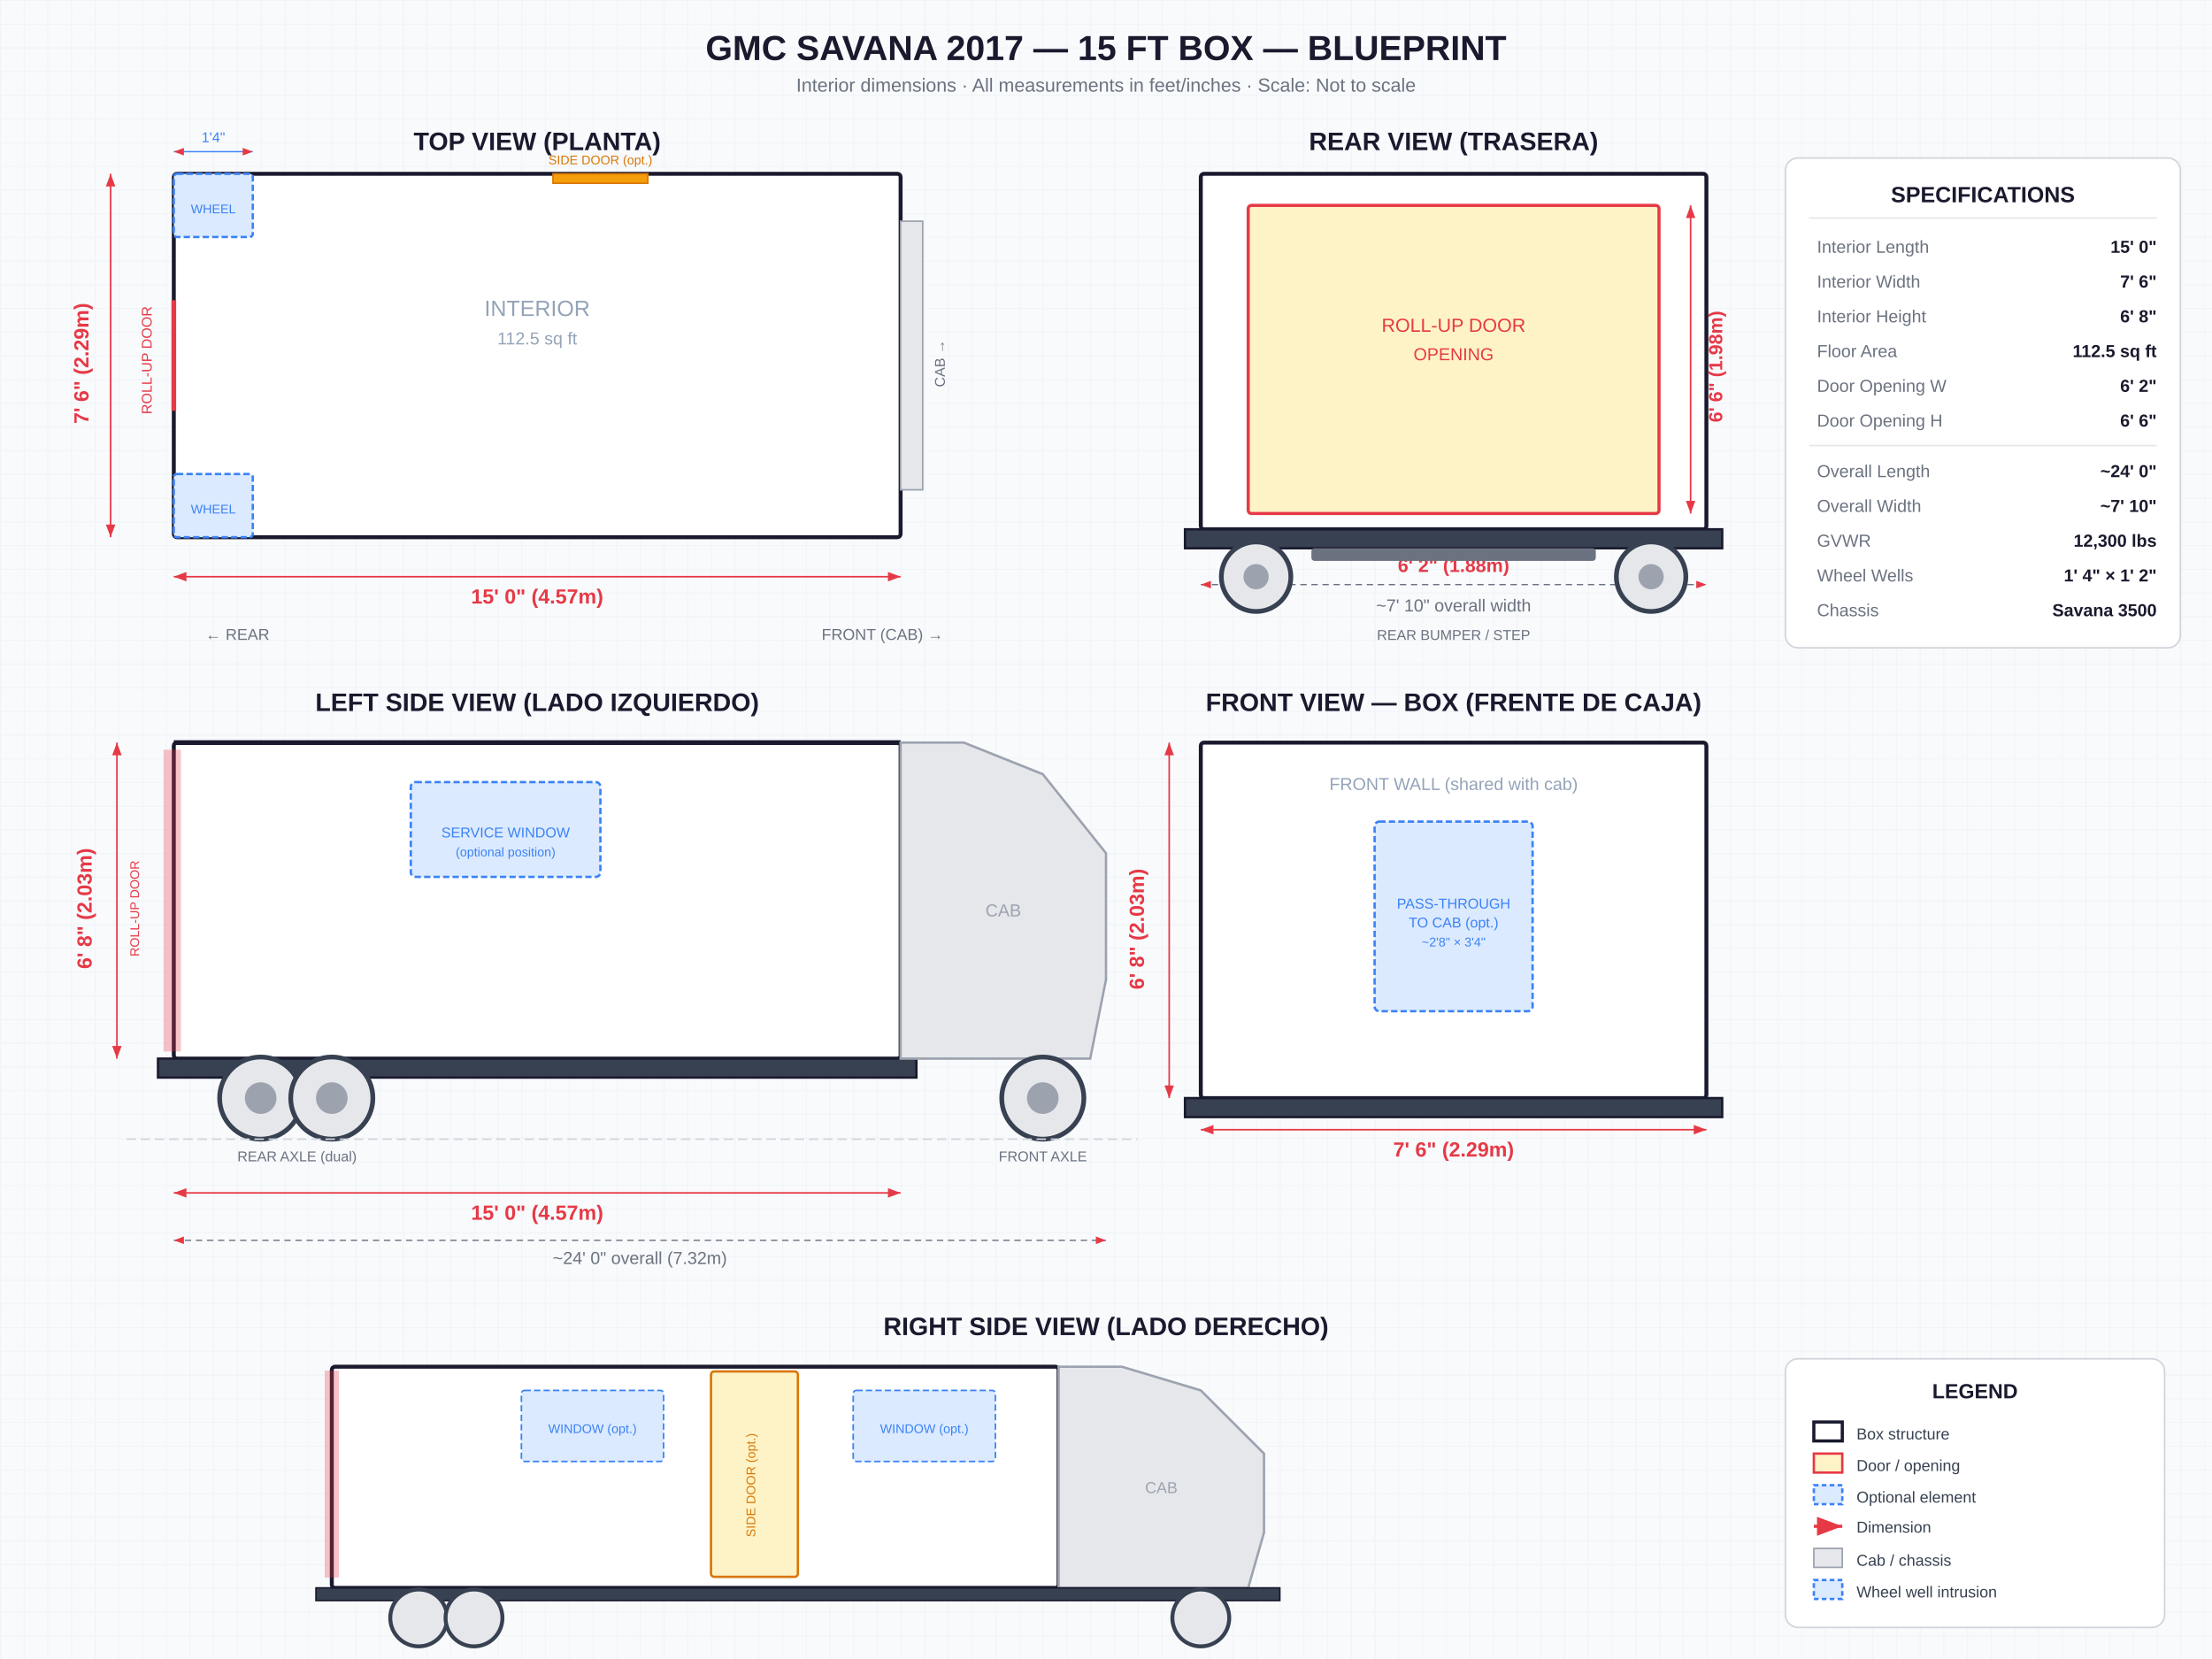
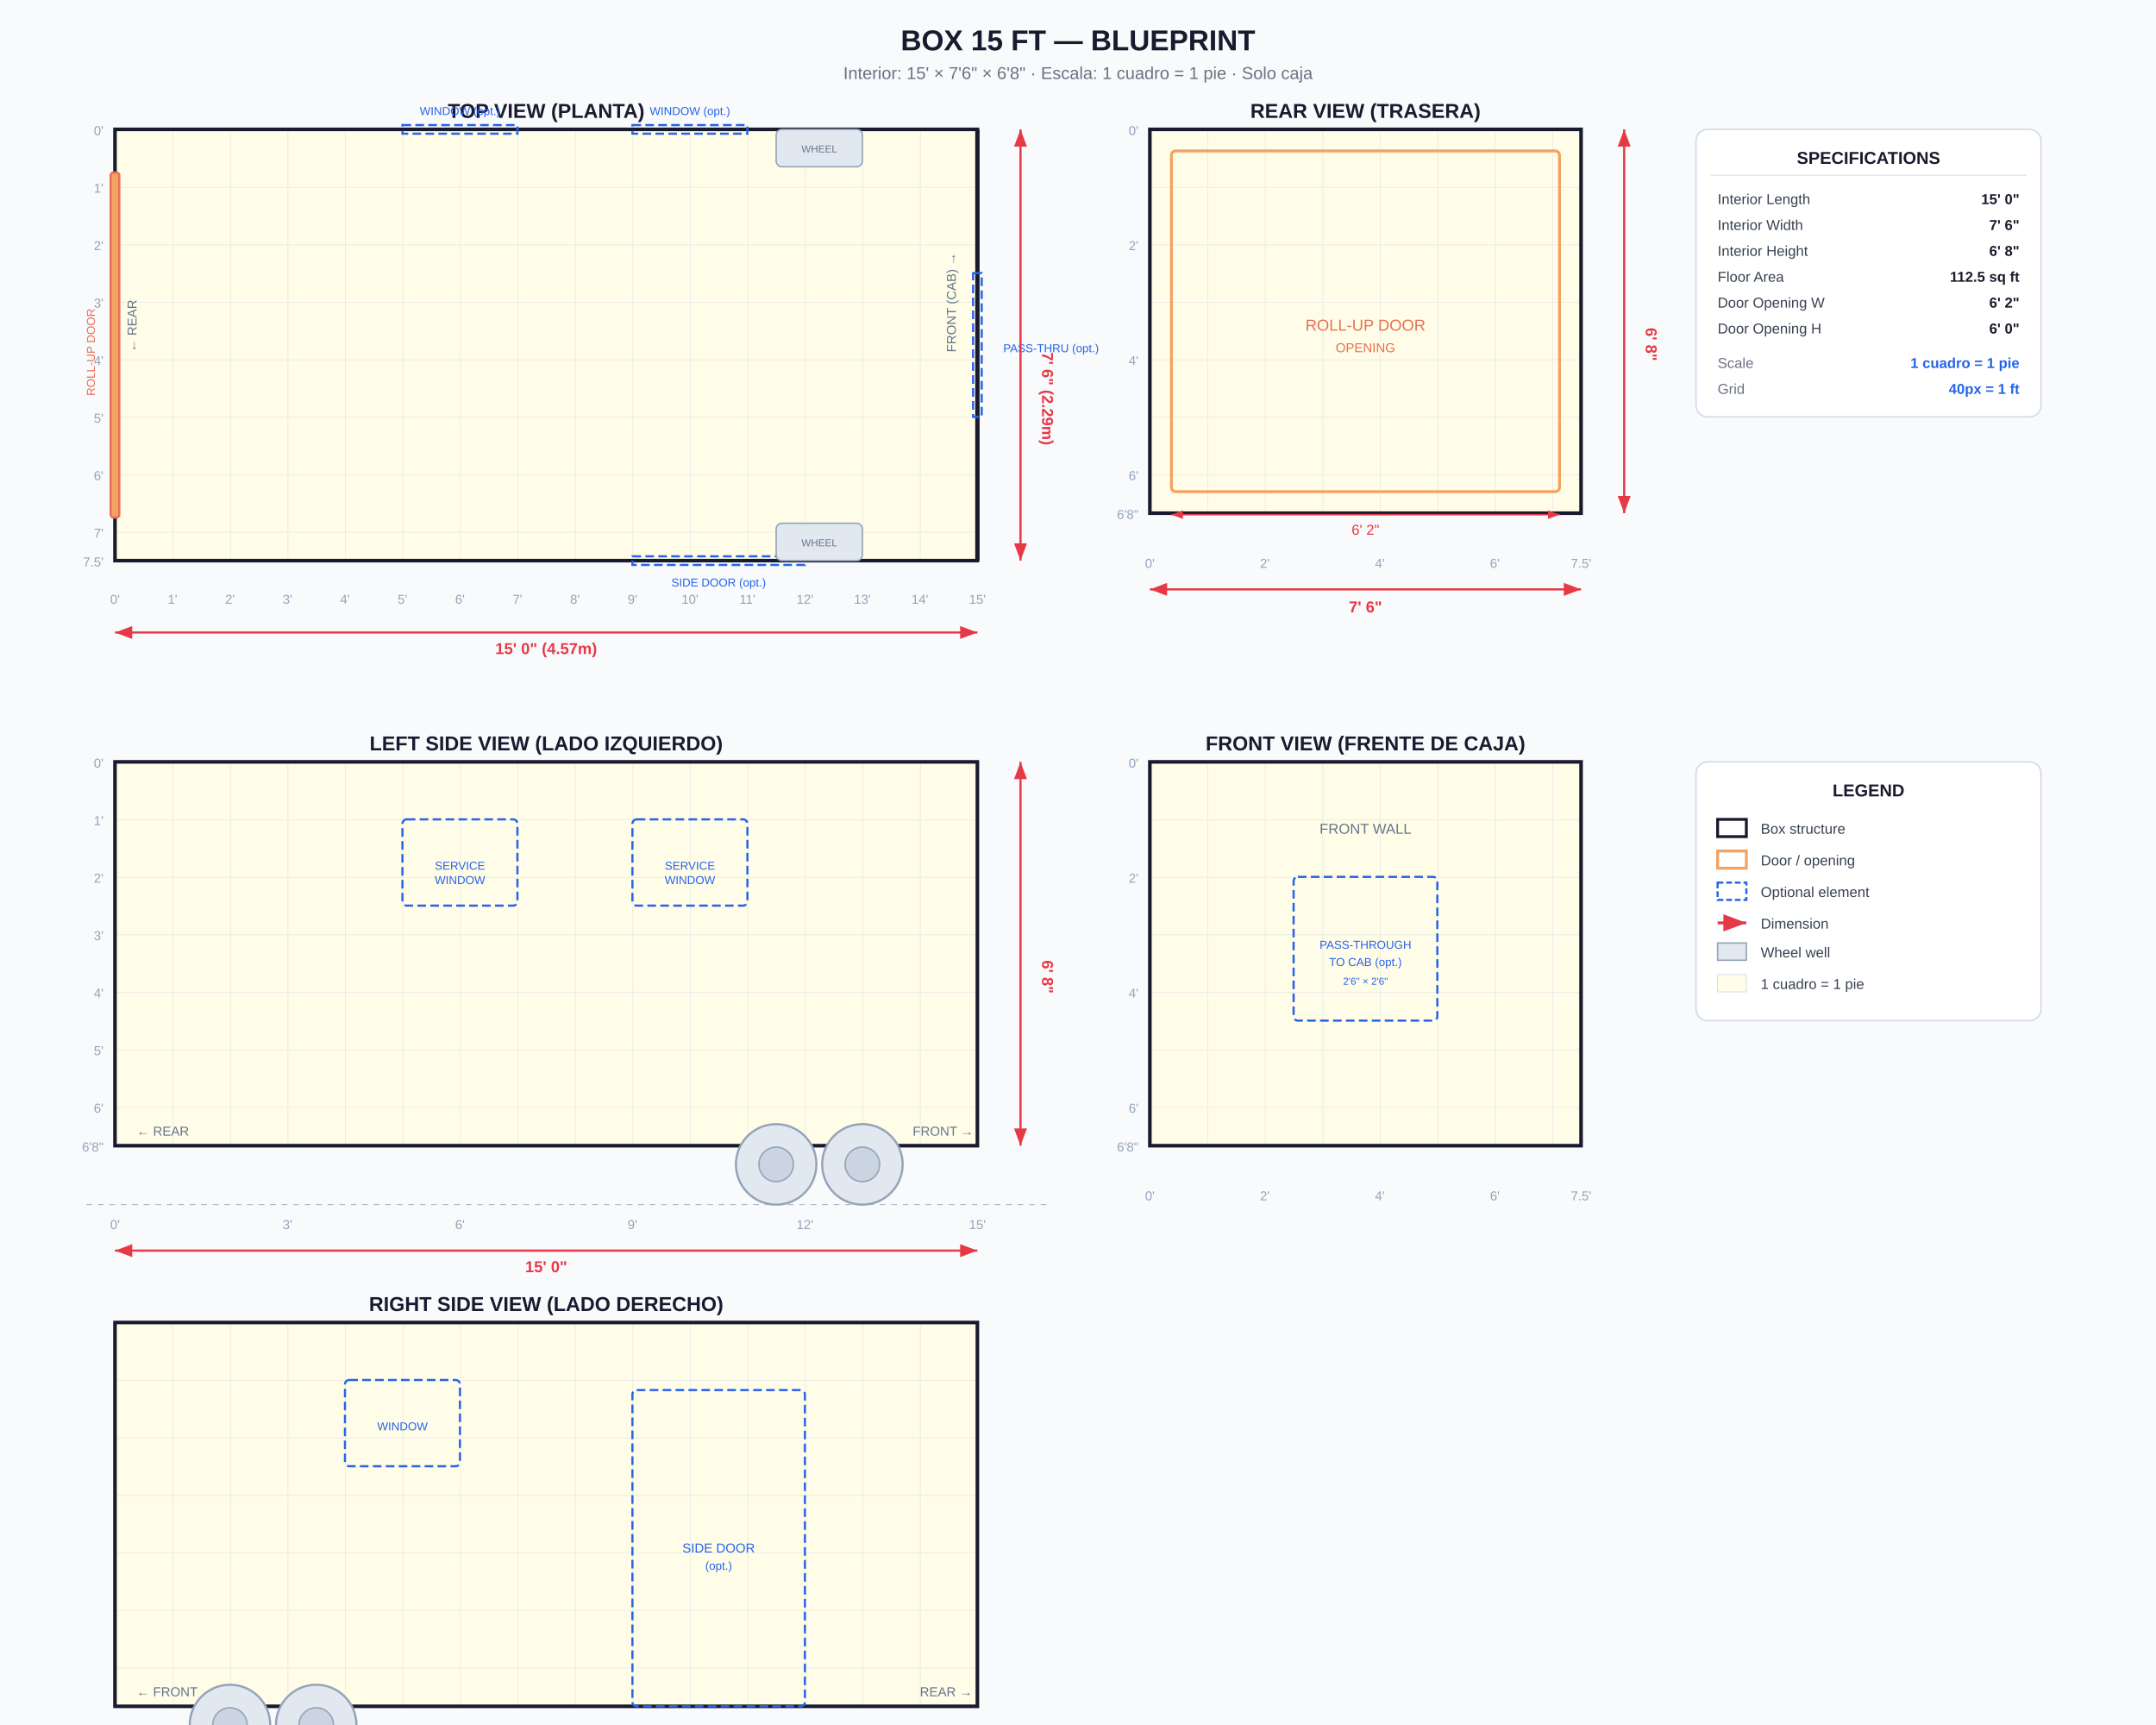
- <svg xmlns="http://www.w3.org/2000/svg" viewBox="0 0 1400 1050" width="1400" height="1050" font-family="'Segoe UI',Arial,sans-serif">
+ <svg xmlns="http://www.w3.org/2000/svg" viewBox="0 0 1500 1200" width="1500" height="1200" font-family="'Segoe UI',Arial,sans-serif">
  <defs>
+     <pattern id="grid1ft" width="40" height="40" patternUnits="userSpaceOnUse">
+       <path d="M 40 0 L 0 0 0 40" fill="none" stroke="#d0d8e8" stroke-width="0.5" />
+     </pattern>
    <marker id="arr" markerWidth="8" markerHeight="6" refX="8" refY="3" orient="auto">
      <path d="M0,0 L8,3 L0,6 Z" fill="#e63946" />
    </marker>
    <marker id="arr2" markerWidth="8" markerHeight="6" refX="0" refY="3" orient="auto">
      <path d="M8,0 L0,3 L8,6 Z" fill="#e63946" />
    </marker>
-     <pattern id="grid" width="15" height="15" patternUnits="userSpaceOnUse">
-       <path d="M 15 0 L 0 0 0 15" fill="none" stroke="#e8edf3" stroke-width="0.5" />
-     </pattern>
  </defs>
-   <rect width="1400" height="1050" fill="#f8fafc" />
-   <rect width="1400" height="1050" fill="url(#grid)" />
-   <text x="700" y="38" text-anchor="middle" font-size="22" font-weight="700" fill="#1a1a2e">GMC SAVANA 2017 — 15 FT BOX — BLUEPRINT</text>
-   <text x="700" y="58" text-anchor="middle" font-size="12" fill="#6b7280">Interior dimensions · All measurements in feet/inches · Scale: Not to scale</text>
-   <text x="340" y="95" text-anchor="middle" font-size="16" font-weight="700" fill="#1a1a2e">TOP VIEW (PLANTA)</text>
-   <rect x="110" y="110" width="460" height="230" rx="2" fill="#fff" stroke="#1a1a2e" stroke-width="2.5" />
-   <rect x="110" y="110" width="50" height="40" rx="2" fill="#dbeafe" stroke="#3b82f6" stroke-width="1.5" stroke-dasharray="4 2" />
-   <text x="135" y="135" text-anchor="middle" font-size="8" fill="#3b82f6">WHEEL</text>
-   <rect x="110" y="300" width="50" height="40" rx="2" fill="#dbeafe" stroke="#3b82f6" stroke-width="1.5" stroke-dasharray="4 2" />
-   <text x="135" y="325" text-anchor="middle" font-size="8" fill="#3b82f6">WHEEL</text>
-   <rect x="570" y="140" width="14" height="170" fill="#e5e7eb" stroke="#9ca3af" stroke-width="1" />
-   <text x="598" y="230" text-anchor="middle" font-size="9" fill="#6b7280" transform="rotate(-90,598,230)">CAB →</text>
-   <line x1="110" y1="190" x2="110" y2="260" stroke="#e63946" stroke-width="3" />
-   <text x="96" y="228" text-anchor="middle" font-size="9" fill="#e63946" transform="rotate(-90,96,228)">ROLL-UP DOOR</text>
-   <rect x="350" y="110" width="60" height="6" fill="#f59e0b" stroke="#d97706" stroke-width="1" />
-   <text x="380" y="104" text-anchor="middle" font-size="8" fill="#d97706">SIDE DOOR (opt.)</text>
-   <line x1="110" y1="365" x2="570" y2="365" stroke="#e63946" stroke-width="1" marker-start="url(#arr2)" marker-end="url(#arr)" />
-   <text x="340" y="382" text-anchor="middle" font-size="13" font-weight="700" fill="#e63946">15' 0" (4.57m)</text>
-   <line x1="70" y1="110" x2="70" y2="340" stroke="#e63946" stroke-width="1" marker-start="url(#arr2)" marker-end="url(#arr)" />
-   <text x="56" y="230" text-anchor="middle" font-size="13" font-weight="700" fill="#e63946" transform="rotate(-90,56,230)">7' 6" (2.29m)</text>
-   <line x1="160" y1="96" x2="110" y2="96" stroke="#3b82f6" stroke-width="0.8" marker-start="url(#arr2)" marker-end="url(#arr)" />
-   <text x="135" y="90" text-anchor="middle" font-size="9" fill="#3b82f6">1'4"</text>
-   <text x="340" y="200" text-anchor="middle" font-size="14" fill="#94a3b8">INTERIOR</text>
-   <text x="340" y="218" text-anchor="middle" font-size="11" fill="#94a3b8">112.5 sq ft</text>
-   <text x="130" y="405" font-size="10" fill="#6b7280">← REAR</text>
-   <text x="520" y="405" font-size="10" fill="#6b7280">FRONT (CAB) →</text>
-   <text x="340" y="450" text-anchor="middle" font-size="16" font-weight="700" fill="#1a1a2e">LEFT SIDE VIEW (LADO IZQUIERDO)</text>
-   <rect x="110" y="470" width="460" height="200" rx="2" fill="#fff" stroke="#1a1a2e" stroke-width="2.5" />
-   <line x1="110" y1="470" x2="570" y2="470" stroke="#1a1a2e" stroke-width="3" />
-   <rect x="100" y="670" width="480" height="12" fill="#374151" stroke="#1a1a2e" stroke-width="1.5" />
-   <circle cx="165" cy="695" r="26" fill="#e5e7eb" stroke="#374151" stroke-width="3" />
-   <circle cx="165" cy="695" r="10" fill="#9ca3af" />
-   <circle cx="210" cy="695" r="26" fill="#e5e7eb" stroke="#374151" stroke-width="3" />
-   <circle cx="210" cy="695" r="10" fill="#9ca3af" />
-   <text x="188" y="735" text-anchor="middle" font-size="9" fill="#6b7280">REAR AXLE (dual)</text>
-   <path d="M570,510 L570,670 L690,670 L700,620 L700,540 L660,490 L610,470 L570,470 Z" fill="#e5e7eb" stroke="#9ca3af" stroke-width="1.5" />
-   <text x="635" y="580" text-anchor="middle" font-size="11" fill="#9ca3af">CAB</text>
-   <circle cx="660" cy="695" r="26" fill="#e5e7eb" stroke="#374151" stroke-width="3" />
-   <circle cx="660" cy="695" r="10" fill="#9ca3af" />
-   <text x="660" y="735" text-anchor="middle" font-size="9" fill="#6b7280">FRONT AXLE</text>
-   <rect x="104" y="475" width="10" height="190" fill="#e63946" opacity=".3" stroke="#e63946" stroke-width="1" />
-   <text x="88" y="575" text-anchor="middle" font-size="8" fill="#e63946" transform="rotate(-90,88,575)">ROLL-UP DOOR</text>
-   <rect x="260" y="495" width="120" height="60" rx="3" fill="#dbeafe" stroke="#3b82f6" stroke-width="1.5" stroke-dasharray="4 2" />
-   <text x="320" y="530" text-anchor="middle" font-size="9" fill="#3b82f6">SERVICE WINDOW</text>
-   <text x="320" y="542" text-anchor="middle" font-size="8" fill="#3b82f6">(optional position)</text>
-   <line x1="74" y1="470" x2="74" y2="670" stroke="#e63946" stroke-width="1" marker-start="url(#arr2)" marker-end="url(#arr)" />
-   <text x="58" y="575" text-anchor="middle" font-size="13" font-weight="700" fill="#e63946" transform="rotate(-90,58,575)">6' 8" (2.03m)</text>
-   <line x1="110" y1="755" x2="570" y2="755" stroke="#e63946" stroke-width="1" marker-start="url(#arr2)" marker-end="url(#arr)" />
-   <text x="340" y="772" text-anchor="middle" font-size="13" font-weight="700" fill="#e63946">15' 0" (4.57m)</text>
-   <line x1="110" y1="785" x2="700" y2="785" stroke="#6b7280" stroke-width="0.8" stroke-dasharray="4 3" marker-start="url(#arr2)" marker-end="url(#arr)" />
-   <text x="405" y="800" text-anchor="middle" font-size="11" fill="#6b7280">~24' 0" overall (7.32m)</text>
-   <line x1="80" y1="721" x2="720" y2="721" stroke="#d1d5db" stroke-width="1" stroke-dasharray="6 3" />
-   <text x="920" y="95" text-anchor="middle" font-size="16" font-weight="700" fill="#1a1a2e">REAR VIEW (TRASERA)</text>
-   <rect x="760" y="110" width="320" height="225" rx="2" fill="#fff" stroke="#1a1a2e" stroke-width="2.5" />
-   <rect x="790" y="130" width="260" height="195" rx="2" fill="#fef3c7" stroke="#e63946" stroke-width="2" />
-   <text x="920" y="210" text-anchor="middle" font-size="12" fill="#e63946">ROLL-UP DOOR</text>
-   <text x="920" y="228" text-anchor="middle" font-size="11" fill="#e63946">OPENING</text>
-   <line x1="790" y1="345" x2="1050" y2="345" stroke="#e63946" stroke-width="1" marker-start="url(#arr2)" marker-end="url(#arr)" />
-   <text x="920" y="362" text-anchor="middle" font-size="12" font-weight="700" fill="#e63946">6' 2" (1.88m)</text>
-   <line x1="1070" y1="130" x2="1070" y2="325" stroke="#e63946" stroke-width="1" marker-start="url(#arr2)" marker-end="url(#arr)" />
-   <text x="1090" y="232" text-anchor="middle" font-size="12" font-weight="700" fill="#e63946" transform="rotate(-90,1090,232)">6' 6" (1.98m)</text>
-   <line x1="760" y1="370" x2="1080" y2="370" stroke="#6b7280" stroke-width="0.8" stroke-dasharray="4 3" marker-start="url(#arr2)" marker-end="url(#arr)" />
-   <text x="920" y="387" text-anchor="middle" font-size="11" fill="#6b7280">~7' 10" overall width</text>
-   <rect x="750" y="335" width="340" height="12" fill="#374151" stroke="#1a1a2e" stroke-width="1.5" />
-   <circle cx="795" cy="365" r="22" fill="#e5e7eb" stroke="#374151" stroke-width="3" />
-   <circle cx="795" cy="365" r="8" fill="#9ca3af" />
-   <circle cx="1045" cy="365" r="22" fill="#e5e7eb" stroke="#374151" stroke-width="3" />
-   <circle cx="1045" cy="365" r="8" fill="#9ca3af" />
-   <rect x="830" y="347" width="180" height="8" rx="2" fill="#6b7280" />
-   <text x="920" y="405" text-anchor="middle" font-size="9" fill="#6b7280">REAR BUMPER / STEP</text>
-   <text x="920" y="450" text-anchor="middle" font-size="16" font-weight="700" fill="#1a1a2e">FRONT VIEW — BOX (FRENTE DE CAJA)</text>
-   <rect x="760" y="470" width="320" height="225" rx="2" fill="#fff" stroke="#1a1a2e" stroke-width="2.5" />
-   <rect x="870" y="520" width="100" height="120" rx="3" fill="#dbeafe" stroke="#3b82f6" stroke-width="1.5" stroke-dasharray="4 2" />
-   <text x="920" y="575" text-anchor="middle" font-size="9" fill="#3b82f6">PASS-THROUGH</text>
-   <text x="920" y="587" text-anchor="middle" font-size="9" fill="#3b82f6">TO CAB (opt.)</text>
-   <text x="920" y="599" text-anchor="middle" font-size="8" fill="#3b82f6">~2'8" × 3'4"</text>
-   <text x="920" y="500" text-anchor="middle" font-size="11" fill="#94a3b8">FRONT WALL (shared with cab)</text>
-   <line x1="760" y1="715" x2="1080" y2="715" stroke="#e63946" stroke-width="1" marker-start="url(#arr2)" marker-end="url(#arr)" />
-   <text x="920" y="732" text-anchor="middle" font-size="13" font-weight="700" fill="#e63946">7' 6" (2.29m)</text>
-   <line x1="740" y1="470" x2="740" y2="695" stroke="#e63946" stroke-width="1" marker-start="url(#arr2)" marker-end="url(#arr)" />
-   <text x="724" y="588" text-anchor="middle" font-size="13" font-weight="700" fill="#e63946" transform="rotate(-90,724,588)">6' 8" (2.03m)</text>
-   <rect x="750" y="695" width="340" height="12" fill="#374151" stroke="#1a1a2e" stroke-width="1.5" />
-   <text x="700" y="845" text-anchor="middle" font-size="16" font-weight="700" fill="#1a1a2e">RIGHT SIDE VIEW (LADO DERECHO)</text>
-   <rect x="210" y="865" width="460" height="140" rx="2" fill="#fff" stroke="#1a1a2e" stroke-width="2.5" />
-   <path d="M670,895 L670,1005 L790,1005 L800,970 L800,920 L760,880 L710,865 L670,865 Z" fill="#e5e7eb" stroke="#9ca3af" stroke-width="1.5" />
-   <text x="735" y="945" text-anchor="middle" font-size="10" fill="#9ca3af">CAB</text>
-   <rect x="200" y="1005" width="610" height="8" fill="#374151" stroke="#1a1a2e" stroke-width="1" />
-   <circle cx="265" cy="1024" r="18" fill="#e5e7eb" stroke="#374151" stroke-width="2.5" />
-   <circle cx="300" cy="1024" r="18" fill="#e5e7eb" stroke="#374151" stroke-width="2.5" />
-   <circle cx="760" cy="1024" r="18" fill="#e5e7eb" stroke="#374151" stroke-width="2.5" />
-   <rect x="450" y="868" width="55" height="130" rx="2" fill="#fef3c7" stroke="#d97706" stroke-width="1.5" />
-   <text x="478" y="940" text-anchor="middle" font-size="8" fill="#d97706" transform="rotate(-90,478,940)">SIDE DOOR (opt.)</text>
-   <rect x="330" y="880" width="90" height="45" rx="2" fill="#dbeafe" stroke="#3b82f6" stroke-width="1" stroke-dasharray="4 2" />
-   <text x="375" y="907" text-anchor="middle" font-size="8" fill="#3b82f6">WINDOW (opt.)</text>
-   <rect x="540" y="880" width="90" height="45" rx="2" fill="#dbeafe" stroke="#3b82f6" stroke-width="1" stroke-dasharray="4 2" />
-   <text x="585" y="907" text-anchor="middle" font-size="8" fill="#3b82f6">WINDOW (opt.)</text>
-   <rect x="206" y="868" width="8" height="130" fill="#e63946" opacity=".3" stroke="#e63946" stroke-width="1" />
-   <rect x="1130" y="860" width="240" height="170" rx="8" fill="#fff" stroke="#d1d5db" stroke-width="1" />
-   <text x="1250" y="885" text-anchor="middle" font-size="13" font-weight="700" fill="#1a1a2e">LEGEND</text>
-   <rect x="1148" y="900" width="18" height="12" fill="#fff" stroke="#1a1a2e" stroke-width="2" />
-   <text x="1175" y="911" font-size="10" fill="#374151">Box structure</text>
-   <rect x="1148" y="920" width="18" height="12" fill="#fef3c7" stroke="#e63946" stroke-width="1.5" />
-   <text x="1175" y="931" font-size="10" fill="#374151">Door / opening</text>
-   <rect x="1148" y="940" width="18" height="12" fill="#dbeafe" stroke="#3b82f6" stroke-width="1.5" stroke-dasharray="3 2" />
-   <text x="1175" y="951" font-size="10" fill="#374151">Optional element</text>
-   <line x1="1148" y1="966" x2="1166" y2="966" stroke="#e63946" stroke-width="2" marker-end="url(#arr)" />
-   <text x="1175" y="970" font-size="10" fill="#374151">Dimension</text>
-   <rect x="1148" y="980" width="18" height="12" fill="#e5e7eb" stroke="#9ca3af" stroke-width="1" />
-   <text x="1175" y="991" font-size="10" fill="#374151">Cab / chassis</text>
-   <rect x="1148" y="1000" width="18" height="12" fill="#dbeafe" stroke="#3b82f6" stroke-width="1.5" stroke-dasharray="3 2" />
-   <text x="1175" y="1011" font-size="10" fill="#374151">Wheel well intrusion</text>
-   <rect x="1130" y="100" width="250" height="310" rx="8" fill="#fff" stroke="#d1d5db" stroke-width="1" />
-   <text x="1255" y="128" text-anchor="middle" font-size="14" font-weight="700" fill="#1a1a2e">SPECIFICATIONS</text>
-   <line x1="1145" y1="138" x2="1365" y2="138" stroke="#e5e7eb" stroke-width="1" />
-   <text x="1150" y="160" font-size="11" fill="#6b7280">Interior Length</text>
-   <text x="1365" y="160" text-anchor="end" font-size="11" font-weight="600" fill="#1a1a2e">15' 0"</text>
-   <text x="1150" y="182" font-size="11" fill="#6b7280">Interior Width</text>
-   <text x="1365" y="182" text-anchor="end" font-size="11" font-weight="600" fill="#1a1a2e">7' 6"</text>
-   <text x="1150" y="204" font-size="11" fill="#6b7280">Interior Height</text>
-   <text x="1365" y="204" text-anchor="end" font-size="11" font-weight="600" fill="#1a1a2e">6' 8"</text>
-   <text x="1150" y="226" font-size="11" fill="#6b7280">Floor Area</text>
-   <text x="1365" y="226" text-anchor="end" font-size="11" font-weight="600" fill="#1a1a2e">112.5 sq ft</text>
-   <text x="1150" y="248" font-size="11" fill="#6b7280">Door Opening W</text>
-   <text x="1365" y="248" text-anchor="end" font-size="11" font-weight="600" fill="#1a1a2e">6' 2"</text>
-   <text x="1150" y="270" font-size="11" fill="#6b7280">Door Opening H</text>
-   <text x="1365" y="270" text-anchor="end" font-size="11" font-weight="600" fill="#1a1a2e">6' 6"</text>
-   <line x1="1145" y1="282" x2="1365" y2="282" stroke="#e5e7eb" stroke-width="1" />
-   <text x="1150" y="302" font-size="11" fill="#6b7280">Overall Length</text>
-   <text x="1365" y="302" text-anchor="end" font-size="11" font-weight="600" fill="#1a1a2e">~24' 0"</text>
-   <text x="1150" y="324" font-size="11" fill="#6b7280">Overall Width</text>
-   <text x="1365" y="324" text-anchor="end" font-size="11" font-weight="600" fill="#1a1a2e">~7' 10"</text>
-   <text x="1150" y="346" font-size="11" fill="#6b7280">GVWR</text>
-   <text x="1365" y="346" text-anchor="end" font-size="11" font-weight="600" fill="#1a1a2e">12,300 lbs</text>
-   <text x="1150" y="368" font-size="11" fill="#6b7280">Wheel Wells</text>
-   <text x="1365" y="368" text-anchor="end" font-size="11" font-weight="600" fill="#1a1a2e">1' 4" × 1' 2"</text>
-   <text x="1150" y="390" font-size="11" fill="#6b7280">Chassis</text>
-   <text x="1365" y="390" text-anchor="end" font-size="11" font-weight="600" fill="#1a1a2e">Savana 3500</text>
+   <rect width="1500" height="1200" fill="#f8fafc" />
+   <text x="750" y="35" text-anchor="middle" font-size="20" font-weight="700" fill="#1a1a2e">BOX 15 FT — BLUEPRINT</text>
+   <text x="750" y="55" text-anchor="middle" font-size="12" fill="#6b7280">Interior: 15' × 7'6" × 6'8" · Escala: 1 cuadro = 1 pie · Solo caja</text>
+   <g transform="translate(80, 90)">
+     <text x="300" y="-8" text-anchor="middle" font-size="14" font-weight="700" fill="#1a1a2e">TOP VIEW (PLANTA)</text>
+     <rect x="0" y="0" width="600" height="300" fill="#fffde7" stroke="none" />
+     <rect x="0" y="0" width="600" height="300" fill="url(#grid1ft)" />
+     <rect x="0" y="0" width="600" height="300" fill="none" stroke="#1a1a2e" stroke-width="2.5" />
+     <rect x="-3" y="30" width="6" height="240" fill="#f4a261" stroke="#e76f51" stroke-width="1.5" rx="2" />
+     <text x="-14" y="155" text-anchor="middle" font-size="8" fill="#e76f51" transform="rotate(-90,-14,155)">ROLL-UP DOOR</text>
+     <rect x="360" y="297" width="120" height="6" fill="none" stroke="#2563eb" stroke-width="1.5" stroke-dasharray="6,3" />
+     <text x="420" y="318" text-anchor="middle" font-size="8" fill="#2563eb">SIDE DOOR (opt.)</text>
+     <rect x="200" y="-3" width="80" height="6" fill="none" stroke="#2563eb" stroke-width="1.5" stroke-dasharray="6,3" />
+     <text x="240" y="-10" text-anchor="middle" font-size="8" fill="#2563eb">WINDOW (opt.)</text>
+     <rect x="360" y="-3" width="80" height="6" fill="none" stroke="#2563eb" stroke-width="1.5" stroke-dasharray="6,3" />
+     <text x="400" y="-10" text-anchor="middle" font-size="8" fill="#2563eb">WINDOW (opt.)</text>
+     <line x1="600" y1="0" x2="600" y2="300" stroke="#1a1a2e" stroke-width="3" />
+     <rect x="597" y="100" width="6" height="100" fill="none" stroke="#2563eb" stroke-width="1.5" stroke-dasharray="6,3" />
+     <text x="618" y="155" text-anchor="start" font-size="8" fill="#2563eb">PASS-THRU (opt.)</text>
+     <rect x="460" y="274" width="60" height="26" fill="#e2e8f0" stroke="#94a3b8" stroke-width="1" rx="4" />
+     <text x="490" y="290" text-anchor="middle" font-size="7" fill="#64748b">WHEEL</text>
+     <rect x="460" y="0" width="60" height="26" fill="#e2e8f0" stroke="#94a3b8" stroke-width="1" rx="4" />
+     <text x="490" y="16" text-anchor="middle" font-size="7" fill="#64748b">WHEEL</text>
+     <g font-size="9" fill="#94a3b8" text-anchor="middle">
+       <text x="0" y="330">0'</text>
+       <text x="40" y="330">1'</text>
+       <text x="80" y="330">2'</text>
+       <text x="120" y="330">3'</text>
+       <text x="160" y="330">4'</text>
+       <text x="200" y="330">5'</text>
+       <text x="240" y="330">6'</text>
+       <text x="280" y="330">7'</text>
+       <text x="320" y="330">8'</text>
+       <text x="360" y="330">9'</text>
+       <text x="400" y="330">10'</text>
+       <text x="440" y="330">11'</text>
+       <text x="480" y="330">12'</text>
+       <text x="520" y="330">13'</text>
+       <text x="560" y="330">14'</text>
+       <text x="600" y="330">15'</text>
+     </g>
+     <g font-size="9" fill="#94a3b8" text-anchor="end">
+       <text x="-8" y="4">0'</text>
+       <text x="-8" y="44">1'</text>
+       <text x="-8" y="84">2'</text>
+       <text x="-8" y="124">3'</text>
+       <text x="-8" y="164">4'</text>
+       <text x="-8" y="204">5'</text>
+       <text x="-8" y="244">6'</text>
+       <text x="-8" y="284">7'</text>
+       <text x="-8" y="304">7.5'</text>
+     </g>
+     <line x1="0" y1="350" x2="600" y2="350" stroke="#e63946" stroke-width="1.5" marker-start="url(#arr2)" marker-end="url(#arr)" />
+     <text x="300" y="365" text-anchor="middle" font-size="11" font-weight="600" fill="#e63946">15' 0" (4.57m)</text>
+     <line x1="630" y1="0" x2="630" y2="300" stroke="#e63946" stroke-width="1.5" marker-start="url(#arr2)" marker-end="url(#arr)" />
+     <text x="645" y="155" text-anchor="start" font-size="11" font-weight="600" fill="#e63946" transform="rotate(90,645,155)">7' 6" (2.29m)</text>
+     <text x="15" y="155" font-size="9" fill="#64748b" transform="rotate(-90,15,155)">← REAR</text>
+     <text x="585" y="155" font-size="9" fill="#64748b" transform="rotate(-90,585,155)">FRONT (CAB) →</text>
+   </g>
+   <g transform="translate(80, 530)">
+     <text x="300" y="-8" text-anchor="middle" font-size="14" font-weight="700" fill="#1a1a2e">LEFT SIDE VIEW (LADO IZQUIERDO)</text>
+     <rect x="0" y="0" width="600" height="267" fill="#fffde7" stroke="none" />
+     <rect x="0" y="0" width="600" height="267" fill="url(#grid1ft)" />
+     <rect x="0" y="0" width="600" height="267" fill="none" stroke="#1a1a2e" stroke-width="2.5" />
+     <rect x="200" y="40" width="80" height="60" fill="none" stroke="#2563eb" stroke-width="1.5" stroke-dasharray="6,3" rx="3" />
+     <text x="240" y="75" text-anchor="middle" font-size="8" fill="#2563eb">SERVICE</text>
+     <text x="240" y="85" text-anchor="middle" font-size="8" fill="#2563eb">WINDOW</text>
+     <rect x="360" y="40" width="80" height="60" fill="none" stroke="#2563eb" stroke-width="1.5" stroke-dasharray="6,3" rx="3" />
+     <text x="400" y="75" text-anchor="middle" font-size="8" fill="#2563eb">SERVICE</text>
+     <text x="400" y="85" text-anchor="middle" font-size="8" fill="#2563eb">WINDOW</text>
+     <ellipse cx="460" cy="280" rx="28" ry="28" fill="#e2e8f0" stroke="#94a3b8" stroke-width="1.5" />
+     <ellipse cx="460" cy="280" rx="12" ry="12" fill="#cbd5e1" stroke="#94a3b8" stroke-width="1" />
+     <ellipse cx="520" cy="280" rx="28" ry="28" fill="#e2e8f0" stroke="#94a3b8" stroke-width="1.5" />
+     <ellipse cx="520" cy="280" rx="12" ry="12" fill="#cbd5e1" stroke="#94a3b8" stroke-width="1" />
+     <line x1="-20" y1="308" x2="650" y2="308" stroke="#94a3b8" stroke-width="0.5" stroke-dasharray="4,4" />
+     <g font-size="9" fill="#94a3b8" text-anchor="middle">
+       <text x="0" y="325">0'</text>
+       <text x="120" y="325">3'</text>
+       <text x="240" y="325">6'</text>
+       <text x="360" y="325">9'</text>
+       <text x="480" y="325">12'</text>
+       <text x="600" y="325">15'</text>
+     </g>
+     <g font-size="9" fill="#94a3b8" text-anchor="end">
+       <text x="-8" y="4">0'</text>
+       <text x="-8" y="44">1'</text>
+       <text x="-8" y="84">2'</text>
+       <text x="-8" y="124">3'</text>
+       <text x="-8" y="164">4'</text>
+       <text x="-8" y="204">5'</text>
+       <text x="-8" y="244">6'</text>
+       <text x="-8" y="271">6'8"</text>
+     </g>
+     <line x1="0" y1="340" x2="600" y2="340" stroke="#e63946" stroke-width="1.5" marker-start="url(#arr2)" marker-end="url(#arr)" />
+     <text x="300" y="355" text-anchor="middle" font-size="11" font-weight="600" fill="#e63946">15' 0"</text>
+     <line x1="630" y1="0" x2="630" y2="267" stroke="#e63946" stroke-width="1.5" marker-start="url(#arr2)" marker-end="url(#arr)" />
+     <text x="645" y="138" text-anchor="start" font-size="11" font-weight="600" fill="#e63946" transform="rotate(90,645,138)">6' 8"</text>
+     <text x="15" y="260" font-size="9" fill="#64748b">← REAR</text>
+     <text x="555" y="260" font-size="9" fill="#64748b">FRONT →</text>
+   </g>
+   <g transform="translate(80, 920)">
+     <text x="300" y="-8" text-anchor="middle" font-size="14" font-weight="700" fill="#1a1a2e">RIGHT SIDE VIEW (LADO DERECHO)</text>
+     <rect x="0" y="0" width="600" height="267" fill="#fffde7" stroke="none" />
+     <rect x="0" y="0" width="600" height="267" fill="url(#grid1ft)" />
+     <rect x="0" y="0" width="600" height="267" fill="none" stroke="#1a1a2e" stroke-width="2.5" />
+     <rect x="360" y="47" width="120" height="220" fill="none" stroke="#2563eb" stroke-width="1.5" stroke-dasharray="6,3" rx="3" />
+     <text x="420" y="160" text-anchor="middle" font-size="9" fill="#2563eb">SIDE DOOR</text>
+     <text x="420" y="172" text-anchor="middle" font-size="8" fill="#2563eb">(opt.)</text>
+     <rect x="160" y="40" width="80" height="60" fill="none" stroke="#2563eb" stroke-width="1.5" stroke-dasharray="6,3" rx="3" />
+     <text x="200" y="75" text-anchor="middle" font-size="8" fill="#2563eb">WINDOW</text>
+     <ellipse cx="80" cy="280" rx="28" ry="28" fill="#e2e8f0" stroke="#94a3b8" stroke-width="1.5" />
+     <ellipse cx="80" cy="280" rx="12" ry="12" fill="#cbd5e1" stroke="#94a3b8" stroke-width="1" />
+     <ellipse cx="140" cy="280" rx="28" ry="28" fill="#e2e8f0" stroke="#94a3b8" stroke-width="1.5" />
+     <ellipse cx="140" cy="280" rx="12" ry="12" fill="#cbd5e1" stroke="#94a3b8" stroke-width="1" />
+     <line x1="-20" y1="308" x2="650" y2="308" stroke="#94a3b8" stroke-width="0.5" stroke-dasharray="4,4" />
+     <g font-size="9" fill="#94a3b8" text-anchor="middle">
+       <text x="0" y="325">0'</text>
+       <text x="120" y="325">3'</text>
+       <text x="240" y="325">6'</text>
+       <text x="360" y="325">9'</text>
+       <text x="480" y="325">12'</text>
+       <text x="600" y="325">15'</text>
+     </g>
+     <text x="15" y="260" font-size="9" fill="#64748b">← FRONT</text>
+     <text x="560" y="260" font-size="9" fill="#64748b">REAR →</text>
+   </g>
+   <g transform="translate(800, 90)">
+     <text x="150" y="-8" text-anchor="middle" font-size="14" font-weight="700" fill="#1a1a2e">REAR VIEW (TRASERA)</text>
+     <rect x="0" y="0" width="300" height="267" fill="#fffde7" stroke="none" />
+     <rect x="0" y="0" width="300" height="267" fill="url(#grid1ft)" />
+     <rect x="0" y="0" width="300" height="267" fill="none" stroke="#1a1a2e" stroke-width="2.5" />
+     <rect x="15" y="15" width="270" height="237" fill="none" stroke="#f4a261" stroke-width="2" rx="3" />
+     <text x="150" y="140" text-anchor="middle" font-size="11" fill="#e76f51">ROLL-UP DOOR</text>
+     <text x="150" y="155" text-anchor="middle" font-size="9" fill="#e76f51">OPENING</text>
+     <line x1="15" y1="268" x2="285" y2="268" stroke="#e63946" stroke-width="1" marker-start="url(#arr2)" marker-end="url(#arr)" />
+     <text x="150" y="282" text-anchor="middle" font-size="10" fill="#e63946">6' 2"</text>
+     <g font-size="9" fill="#94a3b8" text-anchor="middle">
+       <text x="0" y="305">0'</text>
+       <text x="80" y="305">2'</text>
+       <text x="160" y="305">4'</text>
+       <text x="240" y="305">6'</text>
+       <text x="300" y="305">7.5'</text>
+     </g>
+     <g font-size="9" fill="#94a3b8" text-anchor="end">
+       <text x="-8" y="4">0'</text>
+       <text x="-8" y="84">2'</text>
+       <text x="-8" y="164">4'</text>
+       <text x="-8" y="244">6'</text>
+       <text x="-8" y="271">6'8"</text>
+     </g>
+     <line x1="0" y1="320" x2="300" y2="320" stroke="#e63946" stroke-width="1.5" marker-start="url(#arr2)" marker-end="url(#arr)" />
+     <text x="150" y="336" text-anchor="middle" font-size="11" font-weight="600" fill="#e63946">7' 6"</text>
+     <line x1="330" y1="0" x2="330" y2="267" stroke="#e63946" stroke-width="1.5" marker-start="url(#arr2)" marker-end="url(#arr)" />
+     <text x="345" y="138" text-anchor="start" font-size="11" font-weight="600" fill="#e63946" transform="rotate(90,345,138)">6' 8"</text>
+   </g>
+   <g transform="translate(800, 530)">
+     <text x="150" y="-8" text-anchor="middle" font-size="14" font-weight="700" fill="#1a1a2e">FRONT VIEW (FRENTE DE CAJA)</text>
+     <rect x="0" y="0" width="300" height="267" fill="#fffde7" stroke="none" />
+     <rect x="0" y="0" width="300" height="267" fill="url(#grid1ft)" />
+     <rect x="0" y="0" width="300" height="267" fill="none" stroke="#1a1a2e" stroke-width="2.5" />
+     <text x="150" y="50" text-anchor="middle" font-size="10" fill="#64748b">FRONT WALL</text>
+     <rect x="100" y="80" width="100" height="100" fill="none" stroke="#2563eb" stroke-width="1.5" stroke-dasharray="6,3" rx="3" />
+     <text x="150" y="130" text-anchor="middle" font-size="8" fill="#2563eb">PASS-THROUGH</text>
+     <text x="150" y="142" text-anchor="middle" font-size="8" fill="#2563eb">TO CAB (opt.)</text>
+     <text x="150" y="155" text-anchor="middle" font-size="7" fill="#2563eb">2'6" × 2'6"</text>
+     <g font-size="9" fill="#94a3b8" text-anchor="middle">
+       <text x="0" y="305">0'</text>
+       <text x="80" y="305">2'</text>
+       <text x="160" y="305">4'</text>
+       <text x="240" y="305">6'</text>
+       <text x="300" y="305">7.5'</text>
+     </g>
+     <g font-size="9" fill="#94a3b8" text-anchor="end">
+       <text x="-8" y="4">0'</text>
+       <text x="-8" y="84">2'</text>
+       <text x="-8" y="164">4'</text>
+       <text x="-8" y="244">6'</text>
+       <text x="-8" y="271">6'8"</text>
+     </g>
+   </g>
+   <g transform="translate(1180, 530)">
+     <rect x="0" y="0" width="240" height="180" fill="white" stroke="#d0d8e8" stroke-width="1" rx="8" />
+     <text x="120" y="24" text-anchor="middle" font-size="12" font-weight="700" fill="#1a1a2e">LEGEND</text>
+     <rect x="15" y="40" width="20" height="12" fill="none" stroke="#1a1a2e" stroke-width="2" />
+     <text x="45" y="50" font-size="10" fill="#374151">Box structure</text>
+     <rect x="15" y="62" width="20" height="12" fill="none" stroke="#f4a261" stroke-width="2" />
+     <text x="45" y="72" font-size="10" fill="#374151">Door / opening</text>
+     <rect x="15" y="84" width="20" height="12" fill="none" stroke="#2563eb" stroke-width="1.5" stroke-dasharray="4,2" />
+     <text x="45" y="94" font-size="10" fill="#374151">Optional element</text>
+     <line x1="15" y1="112" x2="35" y2="112" stroke="#e63946" stroke-width="2" marker-end="url(#arr)" />
+     <text x="45" y="116" font-size="10" fill="#374151">Dimension</text>
+     <rect x="15" y="126" width="20" height="12" fill="#e2e8f0" stroke="#94a3b8" stroke-width="1" />
+     <text x="45" y="136" font-size="10" fill="#374151">Wheel well</text>
+     <rect x="15" y="148" width="20" height="12" fill="#fffde7" stroke="#d0d8e8" stroke-width="0.5" />
+     <text x="45" y="158" font-size="10" fill="#374151">1 cuadro = 1 pie</text>
+   </g>
+   <g transform="translate(1180, 90)">
+     <rect x="0" y="0" width="240" height="200" fill="white" stroke="#d0d8e8" stroke-width="1" rx="8" />
+     <text x="120" y="24" text-anchor="middle" font-size="12" font-weight="700" fill="#1a1a2e">SPECIFICATIONS</text>
+     <line x1="10" y1="32" x2="230" y2="32" stroke="#e5e7eb" stroke-width="1" />
+     <text x="15" y="52" font-size="10" fill="#374151">Interior Length</text>
+     <text x="225" y="52" text-anchor="end" font-size="10" font-weight="600" fill="#1a1a2e">15' 0"</text>
+     <text x="15" y="70" font-size="10" fill="#374151">Interior Width</text>
+     <text x="225" y="70" text-anchor="end" font-size="10" font-weight="600" fill="#1a1a2e">7' 6"</text>
+     <text x="15" y="88" font-size="10" fill="#374151">Interior Height</text>
+     <text x="225" y="88" text-anchor="end" font-size="10" font-weight="600" fill="#1a1a2e">6' 8"</text>
+     <text x="15" y="106" font-size="10" fill="#374151">Floor Area</text>
+     <text x="225" y="106" text-anchor="end" font-size="10" font-weight="600" fill="#1a1a2e">112.5 sq ft</text>
+     <text x="15" y="124" font-size="10" fill="#374151">Door Opening W</text>
+     <text x="225" y="124" text-anchor="end" font-size="10" font-weight="600" fill="#1a1a2e">6' 2"</text>
+     <text x="15" y="142" font-size="10" fill="#374151">Door Opening H</text>
+     <text x="225" y="142" text-anchor="end" font-size="10" font-weight="600" fill="#1a1a2e">6' 0"</text>
+     <text x="15" y="166" font-size="10" fill="#6b7280">Scale</text>
+     <text x="225" y="166" text-anchor="end" font-size="10" font-weight="600" fill="#2563eb">1 cuadro = 1 pie</text>
+     <text x="15" y="184" font-size="10" fill="#6b7280">Grid</text>
+     <text x="225" y="184" text-anchor="end" font-size="10" font-weight="600" fill="#2563eb">40px = 1 ft</text>
+   </g>
</svg>
